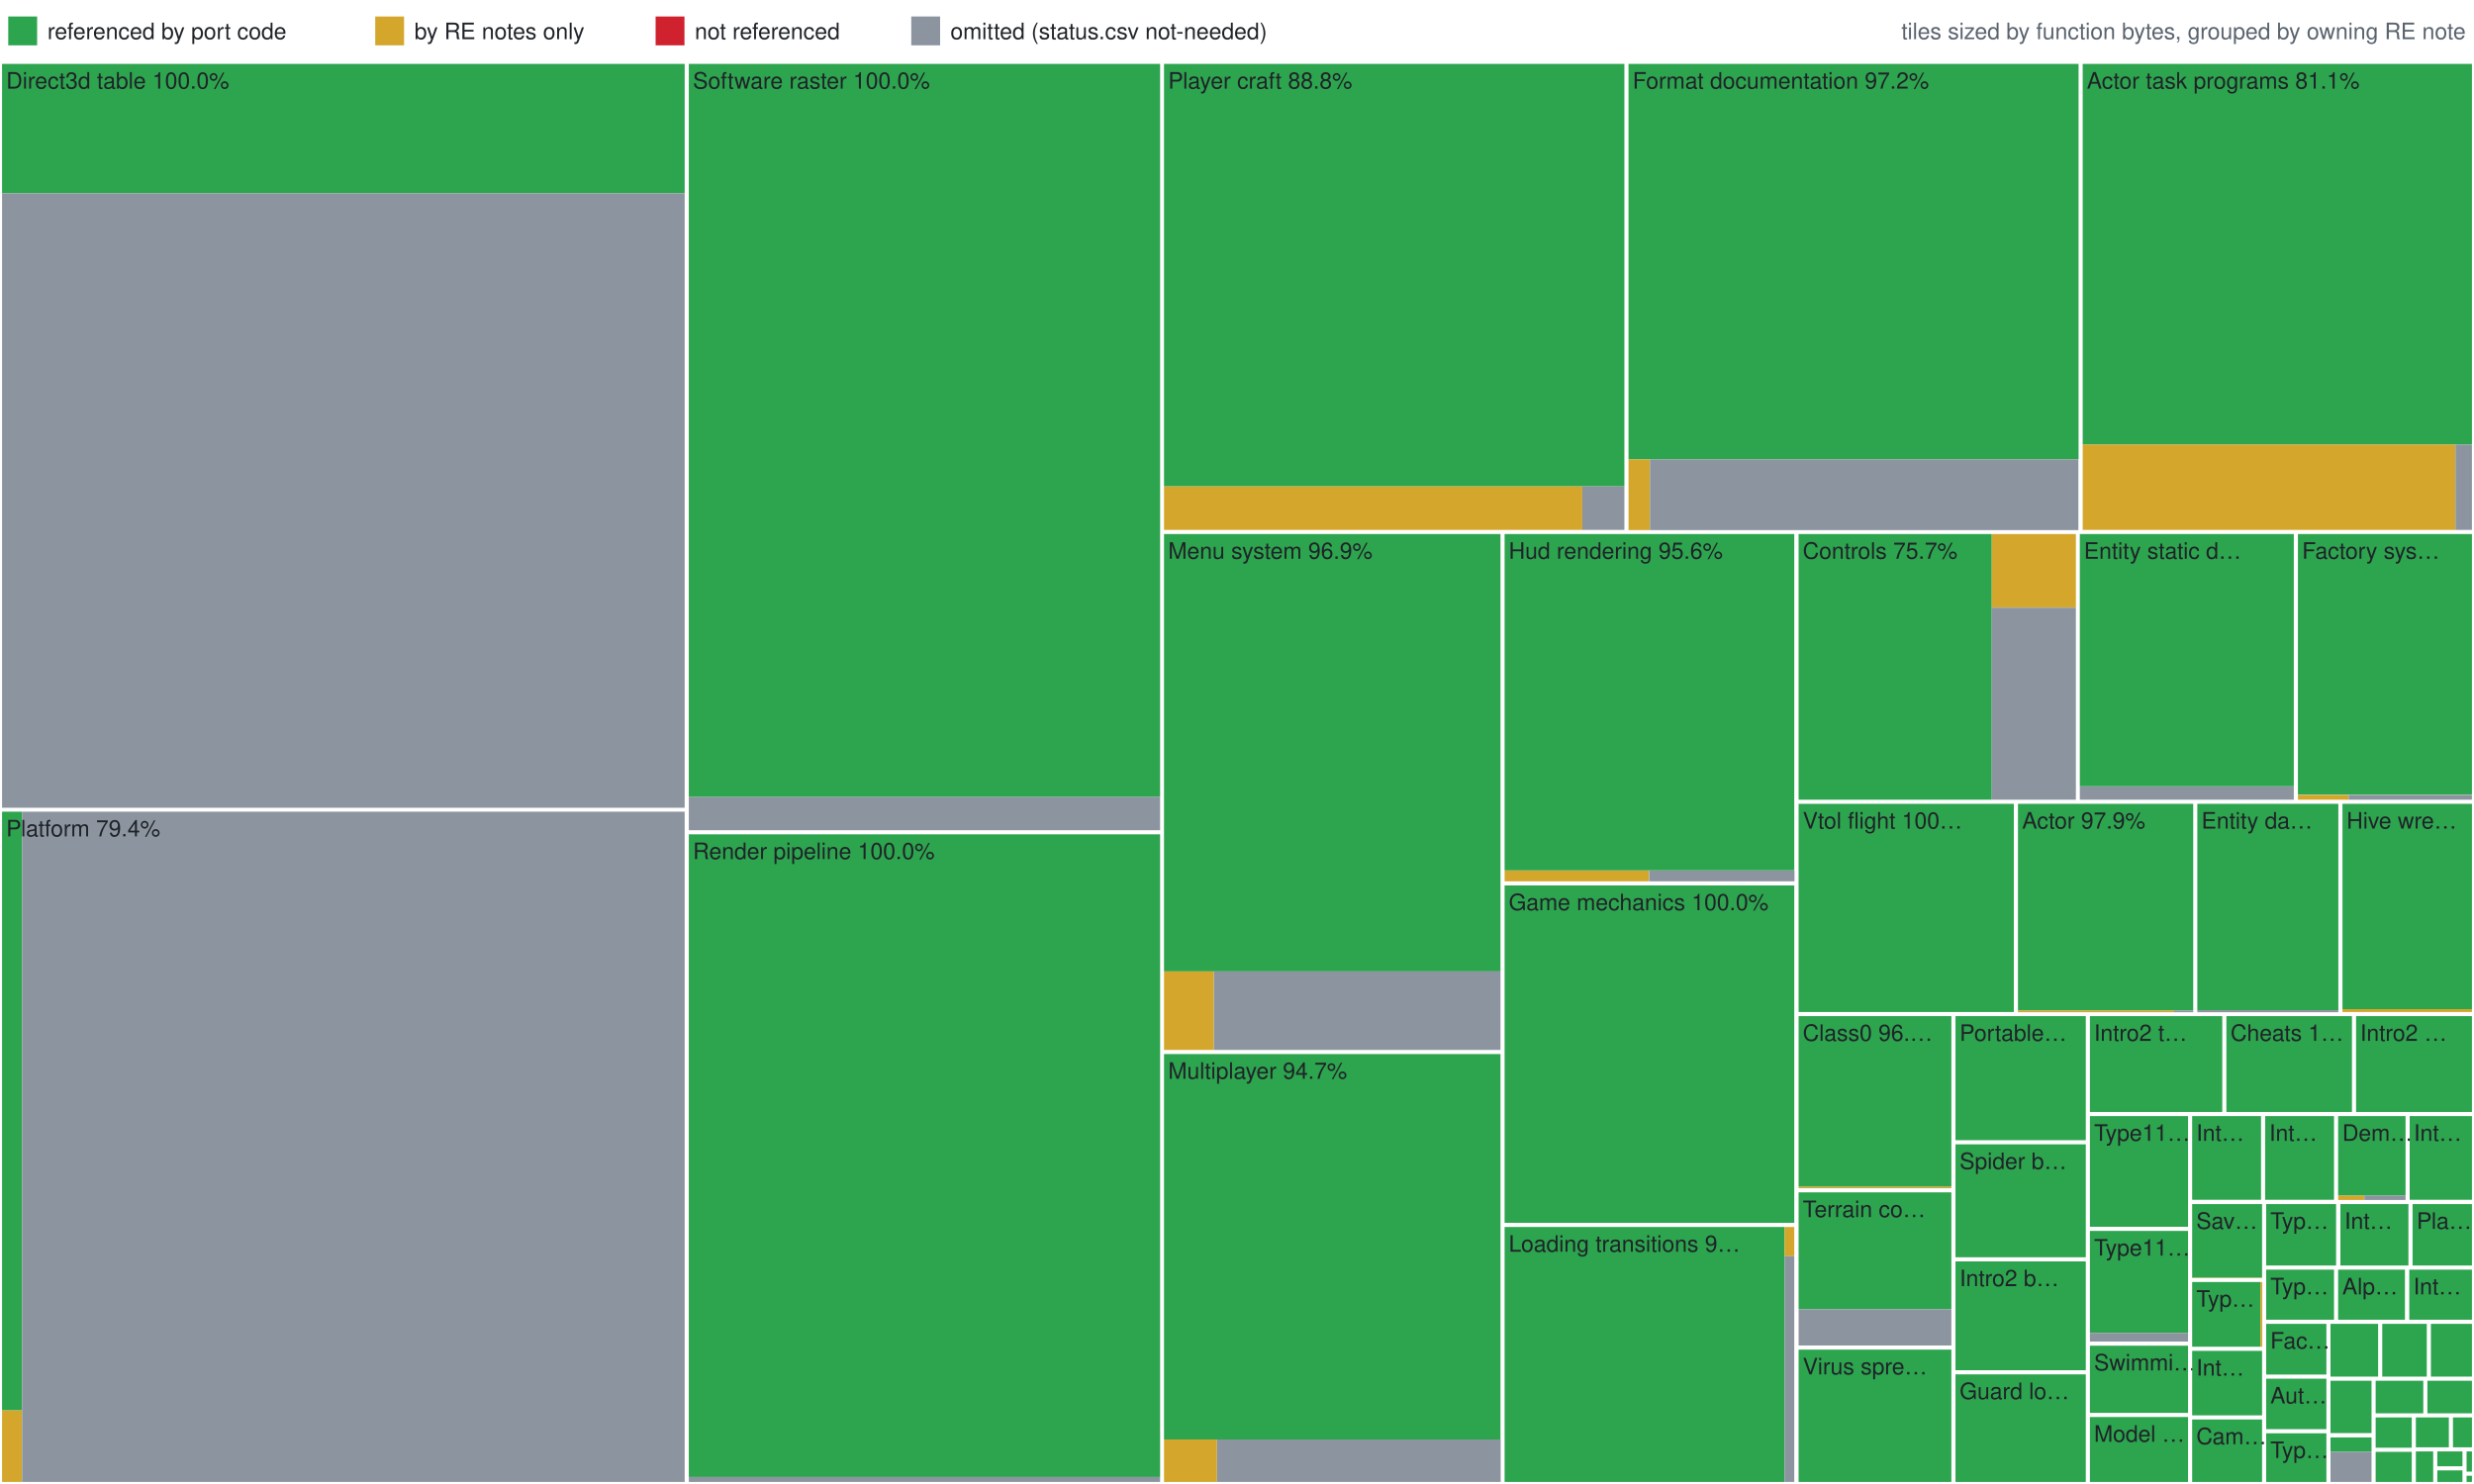
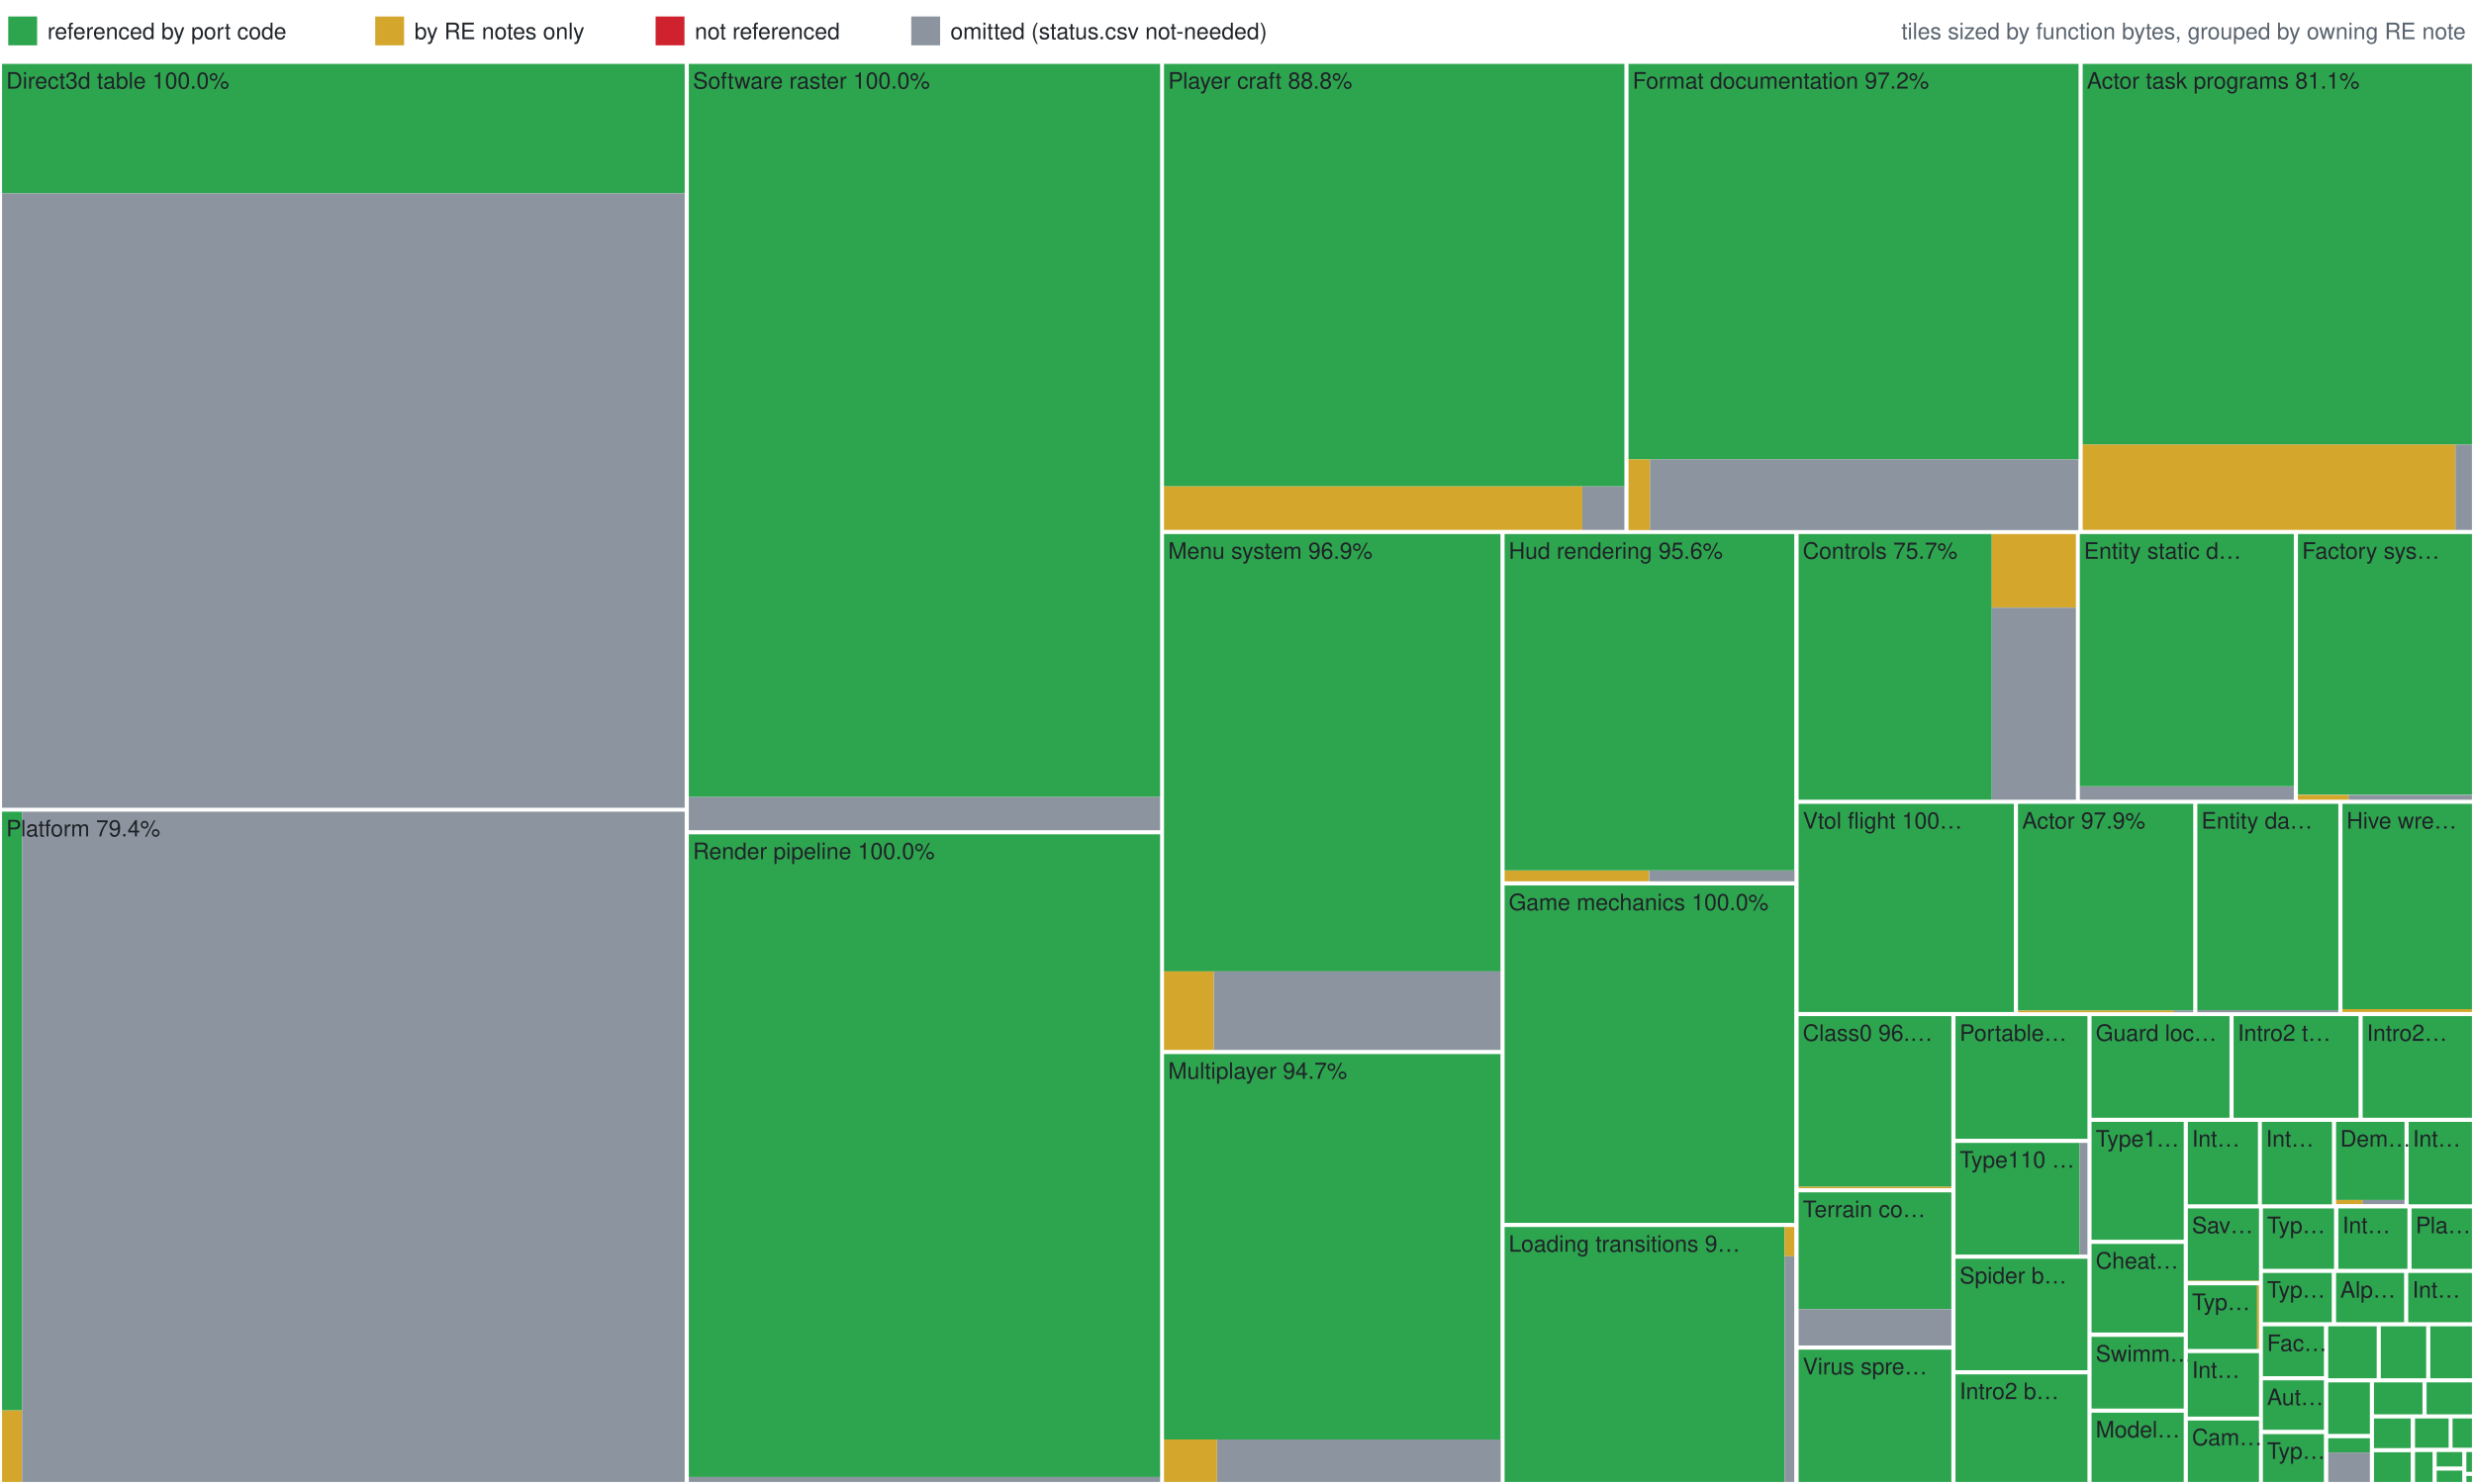
<svg xmlns="http://www.w3.org/2000/svg" width="1200" height="720" viewBox="0 0 1200 720" font-family="Segoe UI, Helvetica, Arial, sans-serif" font-size="11">
  <rect width="1200" height="720" fill="#ffffff" />
  <rect x="4" y="8" width="14" height="14" fill="#2da44e" />
  <text x="23" y="19" fill="#1f2328">referenced by port code</text>
  <rect x="182" y="8" width="14" height="14" fill="#d4a72c" />
  <text x="201" y="19" fill="#1f2328">by RE notes only</text>
  <rect x="318" y="8" width="14" height="14" fill="#cf222e" />
  <text x="337" y="19" fill="#1f2328">not referenced</text>
  <rect x="442" y="8" width="14" height="14" fill="#8c959f" />
  <text x="461" y="19" fill="#1f2328">omitted (status.csv not-needed)</text>
  <text x="1196" y="19" fill="#59636e" text-anchor="end">tiles sized by function bytes, grouped by owning RE note</text>
  <g>
    <rect x="1" y="31" width="331.1" height="62.8" fill="#2da44e" />
    <rect x="1" y="93.8" width="331.1" height="298.1" fill="#8c959f" />
    <text x="3" y="43" fill="#1f2328">Direct3d table 100.0%</text>
  </g>
  <g>
    <rect x="1" y="393.8" width="9.7" height="290.5" fill="#2da44e" />
    <rect x="1" y="684.3" width="9.7" height="34.7" fill="#d4a72c" />
    <rect x="10.7" y="393.8" width="321.4" height="325.2" fill="#8c959f" />
    <text x="3" y="405.8" fill="#1f2328">Platform 79.4%</text>
  </g>
  <g>
    <rect x="334.1" y="31" width="228.6" height="355.7" fill="#2da44e" />
    <rect x="334.1" y="386.7" width="228.6" height="16.1" fill="#8c959f" />
    <text x="336.1" y="43" fill="#1f2328">Software raster 100.0%</text>
  </g>
  <g>
    <rect x="334.1" y="404.8" width="228.6" height="311.8" fill="#2da44e" />
    <rect x="334.1" y="716.6" width="228.6" height="2.4" fill="#8c959f" />
    <text x="336.1" y="416.8" fill="#1f2328">Render pipeline 100.0%</text>
  </g>
  <g>
    <rect x="564.6" y="31" width="223.3" height="205" fill="#2da44e" />
    <rect x="564.6" y="236" width="202.9" height="21.1" fill="#d4a72c" />
    <rect x="767.5" y="236" width="20.4" height="21.1" fill="#8c959f" />
    <text x="566.6" y="43" fill="#1f2328">Player craft 88.8%</text>
  </g>
  <g>
    <rect x="789.9" y="31" width="218.3" height="191.9" fill="#2da44e" />
    <rect x="789.9" y="222.9" width="10.4" height="34.3" fill="#d4a72c" />
    <rect x="800.3" y="222.9" width="207.8" height="34.3" fill="#8c959f" />
    <text x="791.9" y="43" fill="#1f2328">Format documentation 97.2%</text>
  </g>
  <g>
    <rect x="1010.2" y="31" width="188.8" height="184.7" fill="#2da44e" />
    <rect x="1010.2" y="215.7" width="180.8" height="41.4" fill="#d4a72c" />
    <rect x="1191" y="215.7" width="8" height="41.4" fill="#8c959f" />
    <text x="1012.2" y="43" fill="#1f2328">Actor task programs 81.1%</text>
  </g>
  <g>
    <rect x="564.6" y="259.1" width="163.2" height="212.2" fill="#2da44e" />
    <rect x="564.6" y="471.3" width="24.2" height="38.1" fill="#d4a72c" />
    <rect x="588.8" y="471.3" width="139" height="38.1" fill="#8c959f" />
    <text x="566.6" y="271.1" fill="#1f2328">Menu system 96.9%</text>
  </g>
  <g>
    <rect x="564.6" y="511.4" width="163.2" height="187" fill="#2da44e" />
    <rect x="564.6" y="698.4" width="25.7" height="20.6" fill="#d4a72c" />
    <rect x="590.3" y="698.4" width="137.6" height="20.6" fill="#8c959f" />
    <text x="566.6" y="523.4" fill="#1f2328">Multiplayer 94.7%</text>
  </g>
  <g>
    <rect x="729.8" y="259.1" width="140.5" height="163.2" fill="#2da44e" />
    <rect x="729.8" y="422.4" width="70" height="5.2" fill="#d4a72c" />
    <rect x="799.9" y="422.4" width="70.5" height="5.2" fill="#8c959f" />
    <text x="731.8" y="271.1" fill="#1f2328">Hud rendering 95.6%</text>
  </g>
  <g>
    <rect x="729.8" y="429.6" width="140.5" height="163.7" fill="#2da44e" />
    <text x="731.8" y="441.6" fill="#1f2328">Game mechanics 100.0%</text>
  </g>
  <g>
    <rect x="729.8" y="595.3" width="135.8" height="123.7" fill="#2da44e" />
    <rect x="865.6" y="595.3" width="4.7" height="14.2" fill="#d4a72c" />
    <rect x="865.6" y="609.5" width="4.7" height="109.5" fill="#8c959f" />
    <text x="731.8" y="607.3" fill="#1f2328">Loading transitions 9…</text>
  </g>
  <g>
    <rect x="872.4" y="259.1" width="93.7" height="128.9" fill="#2da44e" />
    <rect x="966.1" y="259.1" width="40.8" height="35.6" fill="#d4a72c" />
    <rect x="966.1" y="294.8" width="40.8" height="93.2" fill="#8c959f" />
    <text x="874.4" y="271.1" fill="#1f2328">Controls 75.7%</text>
  </g>
  <g>
    <rect x="1008.8" y="259.1" width="103.8" height="122.4" fill="#2da44e" />
    <rect x="1008.8" y="381.6" width="103.8" height="6.4" fill="#8c959f" />
    <text x="1010.8" y="271.1" fill="#1f2328">Entity static d…</text>
  </g>
  <g>
    <rect x="1114.6" y="259.1" width="84.4" height="126.5" fill="#2da44e" />
    <rect x="1114.6" y="385.7" width="24.6" height="2.3" fill="#d4a72c" />
    <rect x="1139.2" y="385.7" width="59.8" height="2.3" fill="#8c959f" />
    <text x="1116.6" y="271.1" fill="#1f2328">Factory sys…</text>
  </g>
  <g>
    <rect x="872.4" y="390" width="104.4" height="101" fill="#2da44e" />
    <text x="874.4" y="402" fill="#1f2328">Vtol flight 100…</text>
  </g>
  <g>
    <rect x="978.8" y="390" width="85" height="100.3" fill="#2da44e" />
    <rect x="978.8" y="490.3" width="75.8" height="0.8" fill="#d4a72c" />
    <rect x="1054.5" y="490.3" width="9.3" height="0.8" fill="#8c959f" />
    <text x="980.8" y="402" fill="#1f2328">Actor 97.9%</text>
  </g>
  <g>
    <rect x="1065.8" y="390" width="68.4" height="100.1" fill="#2da44e" />
    <rect x="1065.8" y="490.1" width="68.4" height="1" fill="#8c959f" />
    <text x="1067.8" y="402" fill="#1f2328">Entity da…</text>
  </g>
  <g>
    <rect x="1136.2" y="390" width="62.8" height="99.6" fill="#2da44e" />
    <rect x="1136.2" y="489.6" width="62.8" height="1.4" fill="#d4a72c" />
    <text x="1138.2" y="402" fill="#1f2328">Hive wre…</text>
  </g>
  <g>
    <rect x="872.4" y="493" width="74.1" height="82.8" fill="#2da44e" />
    <rect x="872.4" y="575.8" width="74.1" height="0.7" fill="#d4a72c" />
    <text x="874.4" y="505" fill="#1f2328">Class0 96.…</text>
  </g>
  <g>
    <rect x="872.4" y="578.5" width="74.1" height="56.7" fill="#2da44e" />
    <rect x="872.4" y="635.2" width="74.1" height="17.6" fill="#8c959f" />
    <text x="874.4" y="590.5" fill="#1f2328">Terrain co…</text>
  </g>
  <g>
    <rect x="872.4" y="654.8" width="74.1" height="64.2" fill="#2da44e" />
    <text x="874.4" y="666.8" fill="#1f2328">Virus spre…</text>
  </g>
  <g>
-     <rect x="948.5" y="493" width="63.2" height="60.2" fill="#2da44e" />
+     <rect x="948.5" y="493" width="64" height="59.5" fill="#2da44e" />
    <text x="950.5" y="505" fill="#1f2328">Portable…</text>
  </g>
  <g>
-     <rect x="948.5" y="555.2" width="63.2" height="54.8" fill="#2da44e" />
-     <text x="950.5" y="567.2" fill="#1f2328">Spider b…</text>
-   </g>
-   <g>
-     <rect x="948.5" y="612" width="63.2" height="52.8" fill="#2da44e" />
-     <text x="950.5" y="624" fill="#1f2328">Intro2 b…</text>
-   </g>
-   <g>
-     <rect x="948.5" y="666.8" width="63.2" height="52.2" fill="#2da44e" />
-     <text x="950.5" y="678.8" fill="#1f2328">Guard lo…</text>
-   </g>
-   <g>
-     <rect x="1013.7" y="493" width="64.2" height="46.5" fill="#2da44e" />
-     <text x="1015.7" y="505" fill="#1f2328">Intro2 t…</text>
-   </g>
-   <g>
-     <rect x="1079.9" y="493" width="60.9" height="46.5" fill="#2da44e" />
-     <rect x="1140.8" y="493" width="0" height="46.5" fill="#8c959f" />
-     <text x="1081.9" y="505" fill="#1f2328">Cheats 1…</text>
-   </g>
-   <g>
-     <rect x="1142.8" y="493" width="56.2" height="46.5" fill="#2da44e" />
-     <text x="1144.8" y="505" fill="#1f2328">Intro2 …</text>
-   </g>
-   <g>
-     <rect x="1013.7" y="541.5" width="47.6" height="53.7" fill="#2da44e" />
-     <text x="1015.7" y="553.5" fill="#1f2328">Type11…</text>
-   </g>
-   <g>
-     <rect x="1013.7" y="597.2" width="47.6" height="49.5" fill="#2da44e" />
-     <rect x="1013.7" y="646.7" width="47.6" height="4.2" fill="#8c959f" />
-     <text x="1015.7" y="609.2" fill="#1f2328">Type11…</text>
-   </g>
-   <g>
-     <rect x="1013.7" y="652.9" width="47.6" height="32.6" fill="#2da44e" />
-     <text x="1015.7" y="664.9" fill="#1f2328">Swimmi…</text>
-   </g>
-   <g>
-     <rect x="1013.7" y="687.5" width="47.6" height="31.5" fill="#2da44e" />
-     <text x="1015.7" y="699.5" fill="#1f2328">Model …</text>
-   </g>
-   <g>
-     <rect x="1063.3" y="541.5" width="33.4" height="40.6" fill="#2da44e" />
-     <text x="1065.3" y="553.5" fill="#1f2328">Int…</text>
-   </g>
-   <g>
-     <rect x="1098.7" y="541.5" width="33.4" height="40.6" fill="#2da44e" />
-     <text x="1100.7" y="553.5" fill="#1f2328">Int…</text>
-   </g>
-   <g>
-     <rect x="1134.1" y="541.5" width="32.7" height="38.6" fill="#2da44e" />
-     <rect x="1134.1" y="580.1" width="12.6" height="2.1" fill="#d4a72c" />
-     <rect x="1146.8" y="580.1" width="20" height="2.1" fill="#8c959f" />
-     <text x="1136.1" y="553.5" fill="#1f2328">Dem…</text>
-   </g>
-   <g>
-     <rect x="1168.8" y="541.5" width="30.2" height="40.6" fill="#2da44e" />
-     <text x="1170.8" y="553.5" fill="#1f2328">Int…</text>
-   </g>
-   <g>
-     <rect x="1063.3" y="584.2" width="33.9" height="35.7" fill="#2da44e" />
-     <rect x="1063.3" y="619.8" width="33.9" height="0.2" fill="#d4a72c" />
-     <text x="1065.3" y="596.2" fill="#1f2328">Sav…</text>
-   </g>
-   <g>
-     <rect x="1063.3" y="622" width="33.1" height="31.4" fill="#2da44e" />
-     <rect x="1096.4" y="622" width="0.9" height="31.4" fill="#d4a72c" />
-     <text x="1065.3" y="634" fill="#1f2328">Typ…</text>
-   </g>
-   <g>
-     <rect x="1063.3" y="655.4" width="33.9" height="31.3" fill="#2da44e" />
-     <text x="1065.3" y="667.4" fill="#1f2328">Int…</text>
-   </g>
-   <g>
-     <rect x="1063.3" y="688.7" width="33.9" height="30.3" fill="#2da44e" />
-     <text x="1065.3" y="700.7" fill="#1f2328">Cam…</text>
-   </g>
-   <g>
-     <rect x="1099.2" y="584.2" width="33.9" height="29.8" fill="#2da44e" />
-     <text x="1101.2" y="596.2" fill="#1f2328">Typ…</text>
-   </g>
-   <g>
-     <rect x="1135.2" y="584.2" width="33" height="29.8" fill="#2da44e" />
-     <text x="1137.2" y="596.2" fill="#1f2328">Int…</text>
-   </g>
-   <g>
-     <rect x="1170.2" y="584.2" width="28.8" height="29.8" fill="#2da44e" />
-     <text x="1172.2" y="596.2" fill="#1f2328">Pla…</text>
-   </g>
-   <g>
-     <rect x="1099.2" y="616" width="32.9" height="24.3" fill="#2da44e" />
-     <text x="1101.2" y="628" fill="#1f2328">Typ…</text>
-   </g>
-   <g>
-     <rect x="1134.1" y="616" width="32.4" height="24.3" fill="#2da44e" />
-     <text x="1136.1" y="628" fill="#1f2328">Alp…</text>
-   </g>
-   <g>
-     <rect x="1168.6" y="616" width="30.4" height="24.3" fill="#2da44e" />
-     <text x="1170.6" y="628" fill="#1f2328">Int…</text>
-   </g>
-   <g>
-     <rect x="1099.2" y="642.3" width="29.2" height="24.6" fill="#2da44e" />
-     <text x="1101.2" y="654.3" fill="#1f2328">Fac…</text>
-   </g>
-   <g>
-     <rect x="1099.2" y="668.9" width="29.2" height="24.5" fill="#2da44e" />
-     <text x="1101.2" y="680.9" fill="#1f2328">Aut…</text>
-   </g>
-   <g>
-     <rect x="1099.2" y="695.4" width="29.2" height="23.6" fill="#2da44e" />
-     <text x="1101.2" y="707.4" fill="#1f2328">Typ…</text>
-   </g>
-   <g>
-     <rect x="1130.4" y="642.3" width="23.1" height="25.6" fill="#2da44e" />
-   </g>
-   <g>
-     <rect x="1155.5" y="642.3" width="21.6" height="25.6" fill="#2da44e" />
-   </g>
-   <g>
-     <rect x="1179.1" y="642.3" width="19.9" height="25.6" fill="#2da44e" />
-   </g>
-   <g>
-     <rect x="1130.4" y="669.9" width="19.9" height="25.4" fill="#2da44e" />
-   </g>
-   <g>
-     <rect x="1130.4" y="697.4" width="19.9" height="7" fill="#2da44e" />
-     <rect x="1130.4" y="704.4" width="19.9" height="14.6" fill="#8c959f" />
-   </g>
-   <g>
-     <rect x="1152.3" y="669.9" width="23.1" height="15.8" fill="#2da44e" />
-   </g>
-   <g>
-     <rect x="1177.4" y="669.9" width="21.6" height="15.8" fill="#2da44e" />
-   </g>
-   <g>
-     <rect x="1152.3" y="687.7" width="17.5" height="14.7" fill="#2da44e" />
-   </g>
-   <g>
-     <rect x="1152.3" y="704.4" width="17.5" height="14.6" fill="#2da44e" />
-   </g>
-   <g>
-     <rect x="1171.8" y="687.7" width="16" height="14.5" fill="#2da44e" />
-   </g>
-   <g>
-     <rect x="1189.8" y="687.7" width="9.2" height="14.5" fill="#2da44e" />
-   </g>
-   <g>
-     <rect x="1171.8" y="704.2" width="8.4" height="14.8" fill="#2da44e" />
-   </g>
-   <g>
-     <rect x="1182.2" y="704.2" width="12.2" height="7.2" fill="#2da44e" />
-   </g>
-   <g>
-     <rect x="1182.2" y="713.4" width="12.2" height="5.6" fill="#2da44e" />
-   </g>
-   <g>
-     <rect x="1196.4" y="704.2" width="2.6" height="9.8" fill="#2da44e" />
-   </g>
-   <g>
-     <rect x="1196.4" y="716" width="2.6" height="3" fill="#2da44e" />
+     <rect x="948.5" y="554.5" width="60.2" height="54.2" fill="#2da44e" />
+     <rect x="1008.7" y="554.5" width="3.8" height="54.2" fill="#8c959f" />
+     <text x="950.5" y="566.5" fill="#1f2328">Type110 …</text>
+   </g>
+   <g>
+     <rect x="948.5" y="610.7" width="64" height="54.1" fill="#2da44e" />
+     <text x="950.5" y="622.7" fill="#1f2328">Spider b…</text>
+   </g>
+   <g>
+     <rect x="948.5" y="666.8" width="64" height="52.2" fill="#2da44e" />
+     <text x="950.5" y="678.8" fill="#1f2328">Intro2 b…</text>
+   </g>
+   <g>
+     <rect x="1014.5" y="493" width="66.9" height="49.3" fill="#2da44e" />
+     <text x="1016.5" y="505" fill="#1f2328">Guard loc…</text>
+   </g>
+   <g>
+     <rect x="1083.4" y="493" width="60.6" height="49.3" fill="#2da44e" />
+     <text x="1085.4" y="505" fill="#1f2328">Intro2 t…</text>
+   </g>
+   <g>
+     <rect x="1146" y="493" width="53" height="49.3" fill="#2da44e" />
+     <text x="1148" y="505" fill="#1f2328">Intro2…</text>
+   </g>
+   <g>
+     <rect x="1014.5" y="544.3" width="44.7" height="57.2" fill="#2da44e" />
+     <text x="1016.5" y="556.3" fill="#1f2328">Type1…</text>
+   </g>
+   <g>
+     <rect x="1014.5" y="603.5" width="44.7" height="43" fill="#2da44e" />
+     <text x="1016.5" y="615.5" fill="#1f2328">Cheat…</text>
+   </g>
+   <g>
+     <rect x="1014.5" y="648.6" width="44.7" height="34.8" fill="#2da44e" />
+     <text x="1016.5" y="660.6" fill="#1f2328">Swimm…</text>
+   </g>
+   <g>
+     <rect x="1014.5" y="685.4" width="44.7" height="33.6" fill="#2da44e" />
+     <text x="1016.5" y="697.4" fill="#1f2328">Model…</text>
+   </g>
+   <g>
+     <rect x="1061.2" y="544.3" width="34" height="40" fill="#2da44e" />
+     <text x="1063.2" y="556.3" fill="#1f2328">Int…</text>
+   </g>
+   <g>
+     <rect x="1097.1" y="544.3" width="34" height="40" fill="#2da44e" />
+     <text x="1099.1" y="556.3" fill="#1f2328">Int…</text>
+   </g>
+   <g>
+     <rect x="1133.1" y="544.3" width="33.2" height="37.9" fill="#2da44e" />
+     <rect x="1133.1" y="582.2" width="12.9" height="2" fill="#d4a72c" />
+     <rect x="1145.9" y="582.2" width="20.4" height="2" fill="#8c959f" />
+     <text x="1135.1" y="556.3" fill="#1f2328">Dem…</text>
+   </g>
+   <g>
+     <rect x="1168.3" y="544.3" width="30.7" height="40" fill="#2da44e" />
+     <text x="1170.3" y="556.3" fill="#1f2328">Int…</text>
+   </g>
+   <g>
+     <rect x="1061.2" y="586.3" width="34.5" height="35.1" fill="#2da44e" />
+     <rect x="1061.2" y="621.4" width="34.5" height="0.2" fill="#d4a72c" />
+     <text x="1063.2" y="598.3" fill="#1f2328">Sav…</text>
+   </g>
+   <g>
+     <rect x="1061.2" y="623.6" width="33.6" height="30.9" fill="#2da44e" />
+     <rect x="1094.8" y="623.6" width="0.9" height="30.9" fill="#d4a72c" />
+     <text x="1063.2" y="635.6" fill="#1f2328">Typ…</text>
+   </g>
+   <g>
+     <rect x="1061.2" y="656.5" width="34.5" height="30.8" fill="#2da44e" />
+     <text x="1063.2" y="668.5" fill="#1f2328">Int…</text>
+   </g>
+   <g>
+     <rect x="1061.2" y="689.2" width="34.5" height="29.8" fill="#2da44e" />
+     <text x="1063.2" y="701.2" fill="#1f2328">Cam…</text>
+   </g>
+   <g>
+     <rect x="1097.6" y="586.3" width="34.5" height="29.3" fill="#2da44e" />
+     <text x="1099.6" y="598.3" fill="#1f2328">Typ…</text>
+   </g>
+   <g>
+     <rect x="1134.2" y="586.3" width="33.5" height="29.3" fill="#2da44e" />
+     <text x="1136.2" y="598.3" fill="#1f2328">Int…</text>
+   </g>
+   <g>
+     <rect x="1169.7" y="586.3" width="29.3" height="29.3" fill="#2da44e" />
+     <text x="1171.7" y="598.3" fill="#1f2328">Pla…</text>
+   </g>
+   <g>
+     <rect x="1097.6" y="617.6" width="33.4" height="23.9" fill="#2da44e" />
+     <text x="1099.6" y="629.6" fill="#1f2328">Typ…</text>
+   </g>
+   <g>
+     <rect x="1133.1" y="617.6" width="33" height="23.9" fill="#2da44e" />
+     <text x="1135.1" y="629.6" fill="#1f2328">Alp…</text>
+   </g>
+   <g>
+     <rect x="1168.1" y="617.6" width="30.9" height="23.9" fill="#2da44e" />
+     <text x="1170.1" y="629.6" fill="#1f2328">Int…</text>
+   </g>
+   <g>
+     <rect x="1097.6" y="643.5" width="29.6" height="24.2" fill="#2da44e" />
+     <text x="1099.6" y="655.5" fill="#1f2328">Fac…</text>
+   </g>
+   <g>
+     <rect x="1097.6" y="669.7" width="29.6" height="24" fill="#2da44e" />
+     <text x="1099.6" y="681.7" fill="#1f2328">Aut…</text>
+   </g>
+   <g>
+     <rect x="1097.6" y="695.8" width="29.6" height="23.2" fill="#2da44e" />
+     <text x="1099.6" y="707.8" fill="#1f2328">Typ…</text>
+   </g>
+   <g>
+     <rect x="1129.3" y="643.5" width="23.5" height="25.2" fill="#2da44e" />
+   </g>
+   <g>
+     <rect x="1154.8" y="643.5" width="22" height="25.2" fill="#2da44e" />
+   </g>
+   <g>
+     <rect x="1178.8" y="643.5" width="20.2" height="25.2" fill="#2da44e" />
+   </g>
+   <g>
+     <rect x="1129.3" y="670.7" width="20.2" height="25" fill="#2da44e" />
+   </g>
+   <g>
+     <rect x="1129.3" y="697.8" width="20.2" height="6.9" fill="#2da44e" />
+     <rect x="1129.3" y="704.7" width="20.2" height="14.3" fill="#8c959f" />
+   </g>
+   <g>
+     <rect x="1151.5" y="670.7" width="23.5" height="15.5" fill="#2da44e" />
+   </g>
+   <g>
+     <rect x="1177" y="670.7" width="22" height="15.5" fill="#2da44e" />
+   </g>
+   <g>
+     <rect x="1151.5" y="688.2" width="17.8" height="14.4" fill="#2da44e" />
+   </g>
+   <g>
+     <rect x="1151.5" y="704.6" width="17.8" height="14.4" fill="#2da44e" />
+   </g>
+   <g>
+     <rect x="1171.4" y="688.2" width="16.3" height="14.2" fill="#2da44e" />
+   </g>
+   <g>
+     <rect x="1189.6" y="688.2" width="9.4" height="14.2" fill="#2da44e" />
+   </g>
+   <g>
+     <rect x="1171.4" y="704.5" width="8.5" height="14.5" fill="#2da44e" />
+   </g>
+   <g>
+     <rect x="1181.9" y="704.5" width="12.4" height="7" fill="#2da44e" />
+   </g>
+   <g>
+     <rect x="1181.9" y="713.5" width="12.4" height="5.5" fill="#2da44e" />
+   </g>
+   <g>
+     <rect x="1196.3" y="704.5" width="2.7" height="9.6" fill="#2da44e" />
+   </g>
+   <g>
+     <rect x="1196.3" y="716.1" width="2.7" height="2.9" fill="#2da44e" />
  </g>
</svg>
